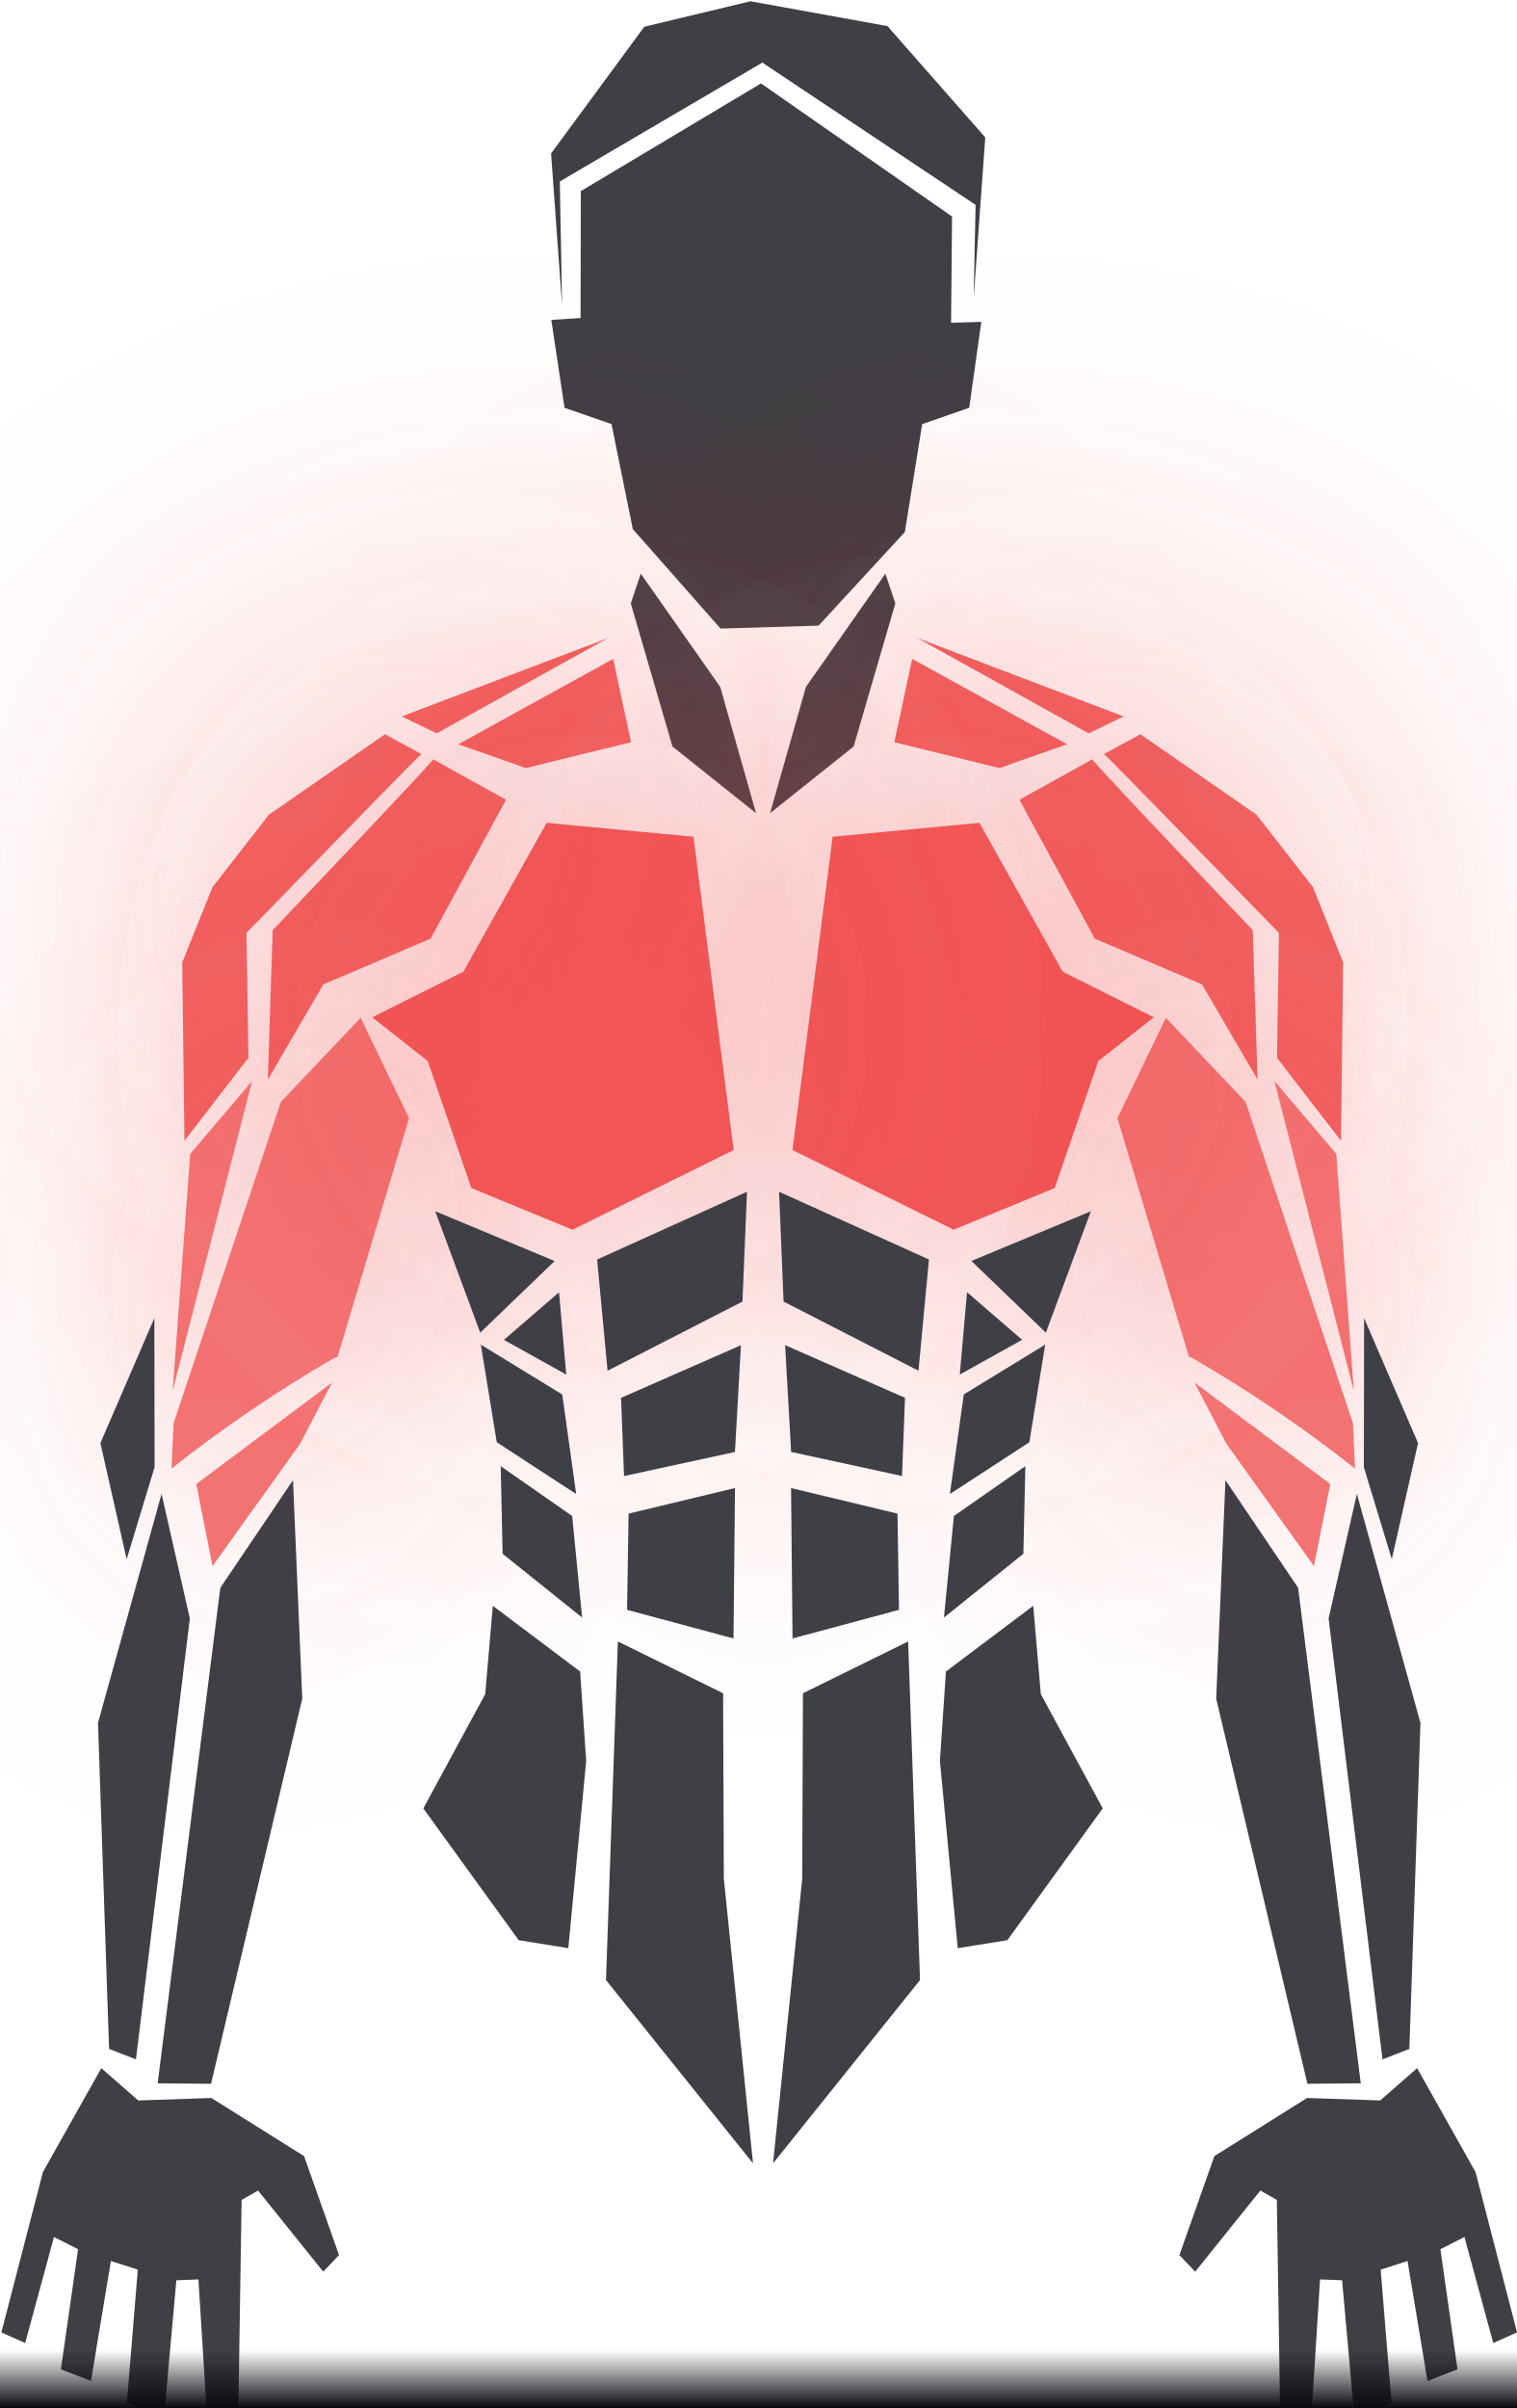
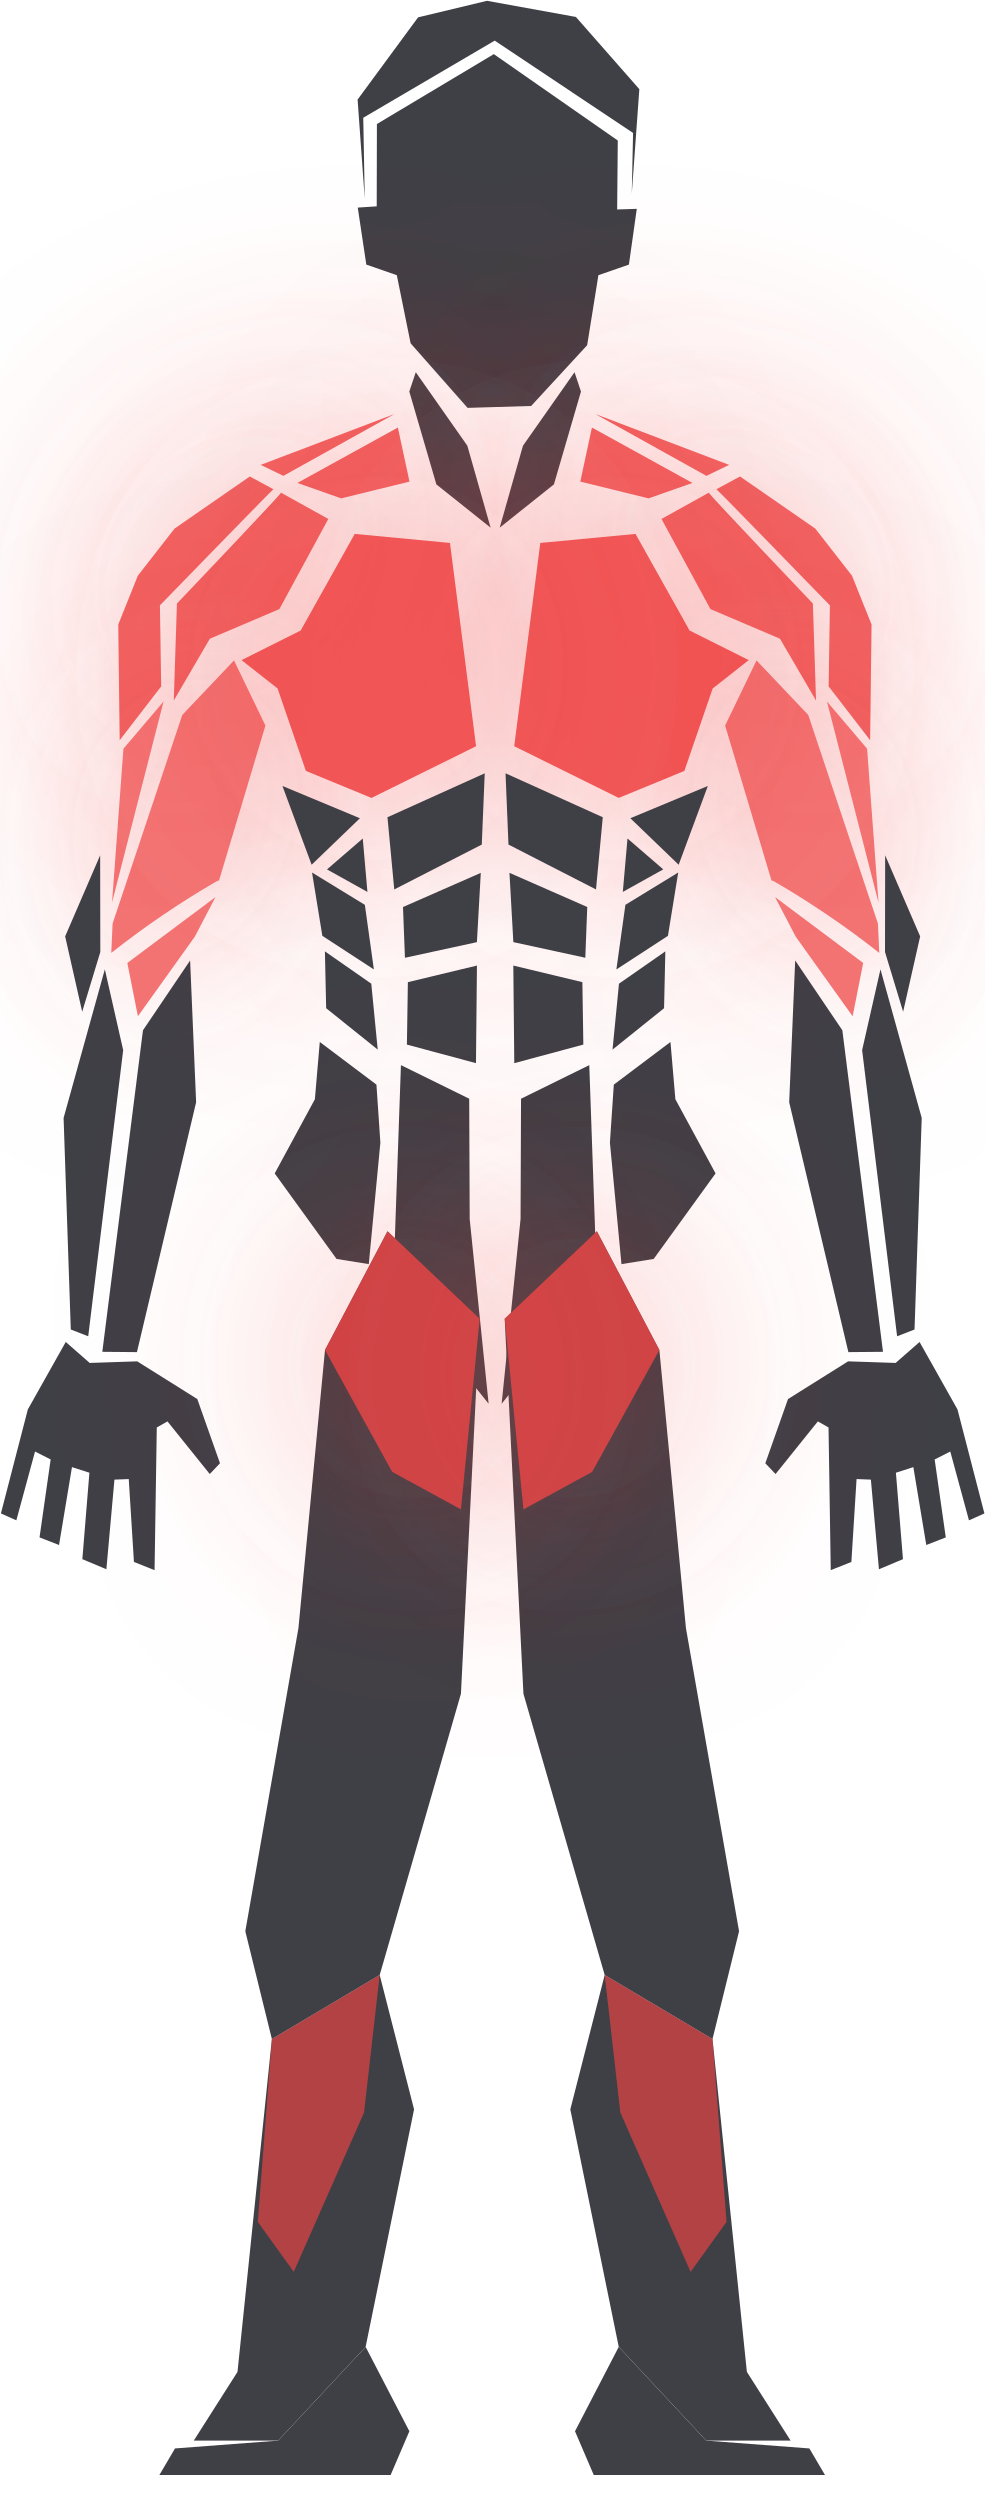
- <svg xmlns="http://www.w3.org/2000/svg" viewBox="0 0 31.5 50" preserveAspectRatio="xMidYMid meet">
+ <svg xmlns="http://www.w3.org/2000/svg" viewBox="0 0 31.5 80" preserveAspectRatio="xMidYMid meet">
  <path d="m 11.672,6.359 -0.048,-2.591 4.206,-2.468 4.428,2.954 -0.041,1.944 0.242,-3.345 -2.031,-2.311 -2.845,-0.516 -2.204,0.529 -1.936,2.631 z" fill="#3f3f46" />
  <path d="m 19.749,6.703 0.02,-2.207 -3.967,-2.764 -3.741,2.236 -0.006,2.635 -0.607,0.04 0.274,1.824 0.976,0.339 0.442,2.18 1.822,2.066 2.035,-0.061 1.792,-1.944 0.36,-2.241 0.976,-0.339 0.252,-1.784 z" fill="#3f3f46" />
  <path d="m 13.305,11.911 1.65,2.352 0.744,2.622 -1.735,-1.384 -0.866,-2.971 z m 5.08,0 -1.65,2.352 -0.745,2.622 1.735,-1.384 0.866,-2.971 z" fill="#3f3f46" />
  <path d="m 19.048,13.248 3.557,1.979 0.727,-0.351 z m -0.107,0.433 -0.371,1.731 2.185,0.536 1.401,-0.494 z m 3.982,1.976 0.758,-0.41 2.408,1.668 1.174,1.507 0.627,1.563 -0.046,3.702 -1.328,-1.722 0.041,-2.594 -0.488,-0.5 c 0,0 -3.098,-3.191 -3.144,-3.214 z m -0.241,0.109 c -0.001,0.052 3.33,3.547 3.33,3.547 l 0.101,3.104 -1.154,-1.978 -2.225,-0.948 -1.566,-2.885 z" fill="#ef4444" opacity="0.85" filter="drop-shadow(0 0 4px #ef4444aa)" />
  <path d="m 12.625,13.248 -3.557,1.979 -0.727,-0.351 z m 0.107,0.433 0.371,1.731 -2.185,0.536 -1.401,-0.494 z m -3.981,1.976 -0.758,-0.41 -2.408,1.668 -1.174,1.507 -0.627,1.563 0.046,3.702 1.328,-1.722 -0.041,-2.594 0.488,-0.5 c 0,0 3.098,-3.191 3.144,-3.214 z m 0.241,0.109 c 0.002,0.052 -3.33,3.547 -3.33,3.547 l -0.101,3.104 1.154,-1.978 2.225,-0.948 1.566,-2.885 z" fill="#ef4444" opacity="0.85" filter="drop-shadow(0 0 4px #ef4444aa)" />
  <path d="m 27.622,30.815 -0.338,1.705 -1.819,-2.544 -0.663,-1.269 z m -2.853,-2.61 c -0.026,-0.014 -0.054,-0.025 -0.082,-0.032 l -1.483,-4.955 1.005,-2.084 1.655,1.745 2.23,6.677 0.042,0.937 c -1.065,-0.842 -2.19,-1.607 -3.364,-2.288 z m 1.694,-5.757 1.649,6.434 -0.365,-4.923 z" fill="#ef4444" opacity="0.75" filter="drop-shadow(0 0 3px #ef444488)" />
  <path d="m 4.075,30.815 0.338,1.705 1.819,-2.544 0.663,-1.269 z m 2.853,-2.61 c 0.026,-0.014 0.054,-0.025 0.082,-0.032 l 1.483,-4.955 -1.005,-2.084 -1.655,1.745 -2.23,6.677 -0.042,0.937 c 1.065,-0.842 2.19,-1.607 3.364,-2.288 z m -1.694,-5.757 -1.649,6.434 0.365,-4.923 z" fill="#ef4444" opacity="0.75" filter="drop-shadow(0 0 3px #ef444488)" />
  <path d="m 26.955,32.969 1.301,10.289 -1.108,0.01 -1.894,-7.996 0.192,-4.537 z m 1.22,-1.95 -0.587,2.586 1.119,9.156 0.558,-0.217 0.23,-6.77 z" fill="#3f3f46" />
  <path d="m 4.575,32.969 -1.301,10.289 1.108,0.01 1.894,-7.996 -0.192,-4.537 z m -1.22,-1.95 0.587,2.586 -1.119,9.156 -0.558,-0.217 -0.23,-6.77 z" fill="#3f3f46" />
  <path d="m 20.337,17.085 1.729,3.091 1.893,0.948 -1.153,0.907 -0.906,2.638 -2.1,0.865 -3.345,-1.655 0.834,-6.505 z" fill="#ef4444" opacity="0.9" filter="drop-shadow(0 0 5px #ef4444cc)" />
  <path d="m 11.351,17.085 -1.729,3.091 -1.893,0.948 1.153,0.907 0.906,2.638 2.1,0.865 3.346,-1.655 -0.835,-6.505 z" fill="#ef4444" opacity="0.9" filter="drop-shadow(0 0 5px #ef4444cc)" />
  <path d="m 19.642,34.708 1.813,-1.365 0.157,1.833 1.286,2.373 -1.98,2.737 -1.031,0.166 -0.37,-3.888 z" fill="#3f3f46" />
  <path d="m 19.289,26.152 -3.112,-1.406 0.094,2.28 2.801,1.436 z m 1.935,1.668 -1.294,0.721 0.15,-1.709 z m -1.053,-1.637 2.48,-1.032 -0.934,2.521 z m 1.532,1.737 -1.69,1.034 -0.289,2.068 1.65,-1.075 z m -2.911,1.104 -0.062,1.624 -2.303,-0.5 -0.124,-2.217 z m -0.156,2.405 0.031,1.998 -2.21,0.594 -0.031,-3.123 z m 2.655,-0.985 -1.484,1.034 -0.206,2.109 1.649,-1.324 z" fill="#3f3f46" />
  <path d="m 12.046,34.708 -1.813,-1.365 -0.157,1.833 -1.286,2.374 1.98,2.736 1.031,0.166 0.371,-3.887 z" fill="#3f3f46" />
  <path d="m 15.636,44.92 -0.606,-5.912 -0.015,-3.849 -2.185,-1.075 -0.247,7.03 z m 0.416,-5.7e-5 0.606,-5.912 0.015,-3.849 2.184,-1.075 0.247,7.03 z" fill="#3f3f46" />
  <path d="m 12.399,26.152 3.112,-1.406 -0.094,2.28 -2.801,1.436 z m -1.935,1.669 1.294,0.721 -0.15,-1.709 z m 1.053,-1.637 -2.479,-1.033 0.934,2.521 z m -1.532,1.737 1.69,1.034 0.289,2.067 -1.649,-1.075 z m 2.911,1.104 0.062,1.624 2.303,-0.5 0.124,-2.217 z m 0.156,2.404 -0.031,1.998 2.21,0.594 0.031,-3.123 z m -2.655,-0.985 1.484,1.034 0.206,2.109 -1.65,-1.324 z" fill="#3f3f46" />
  <path d="m 3.205,27.37 0.005,3.094 -0.58,1.912 -0.545,-2.412 z" fill="#3f3f46" />
  <path d="m 28.325,27.37 -0.005,3.094 0.58,1.912 0.545,-2.412 z" fill="#3f3f46" />
  <path d="m 4.39,43.563 -1.52,0.051 -0.766,-0.671 -1.213,2.158 -0.862,3.329 0.494,0.221 0.598,-2.202 0.5,0.254 -0.356,2.494 0.624,0.243 0.414,-2.492 0.558,0.179 -0.226,2.766 0.769,0.323 0.258,-2.868 0.458,-0.018 0.166,2.652 0.66,0.263 0.071,-4.566 0.342,-0.194 1.353,1.684 0.328,-0.344 -0.726,-2.055 z" fill="#3f3f46" />
  <path d="m 27.14,43.563 1.52,0.051 0.766,-0.671 1.213,2.158 0.862,3.329 -0.494,0.221 -0.598,-2.202 -0.5,0.254 0.356,2.494 -0.624,0.243 -0.414,-2.492 -0.558,0.179 0.226,2.766 -0.769,0.323 -0.258,-2.868 -0.458,-0.018 -0.166,2.652 -0.66,0.263 -0.071,-4.566 -0.342,-0.194 -1.353,1.684 -0.328,-0.344 0.726,-2.055 z" fill="#3f3f46" />
-   <defs>
-     <linearGradient id="hipFade" x1="0" y1="0" x2="0" y2="1">
-       <stop offset="0" stop-color="#090b10" stop-opacity="0" />
-       <stop offset="0.85" stop-color="#090b10" stop-opacity="0" />
-       <stop offset="1" stop-color="#090b10" stop-opacity="1" />
-     </linearGradient>
-   </defs>
-   <rect x="0" y="42" width="31.5" height="8" fill="url(#hipFade)" />
+   <path d="M12.4 39.4 15.35 42.2 14.75 54.2 12.15 63.2 8.7 65.25 7.85 61.8 9.55 52.1 10.4 43.2Z" fill="#3f3f46" />
+   <path d="M19.1 39.4 16.15 42.2 16.75 54.2 19.35 63.2 22.8 65.25 23.65 61.8 21.95 52.1 21.1 43.2Z" fill="#3f3f46" />
+   <path d="M12.4 39.4 15.35 42.2 14.75 48.3 12.55 47.1 10.4 43.2Z" fill="#ef4444" opacity="0.82" filter="drop-shadow(0 0 4px #ef4444aa)" />
+   <path d="M19.1 39.4 16.15 42.2 16.75 48.3 18.95 47.1 21.1 43.2Z" fill="#ef4444" opacity="0.82" filter="drop-shadow(0 0 4px #ef4444aa)" />
+   <path d="M8.7 65.25 12.15 63.2 13.25 67.5 11.7 75.1 8.9 78.1 6.2 78.1 7.6 75.9Z" fill="#3f3f46" />
+   <path d="M22.8 65.25 19.35 63.2 18.25 67.5 19.8 75.1 22.6 78.1 25.3 78.1 23.9 75.9Z" fill="#3f3f46" />
+   <path d="M8.7 65.25 12.15 63.2 11.65 67.6 9.4 72.7 8.25 71.1Z" fill="#ef4444" opacity="0.65" />
+   <path d="M22.8 65.25 19.35 63.2 19.85 67.6 22.1 72.7 23.25 71.1Z" fill="#ef4444" opacity="0.65" />
+   <path d="M8.9 78.1 11.7 75.1 13.1 77.8 12.5 79.2 5.1 79.2 5.6 78.35Z" fill="#3f3f46" />
+   <path d="M22.6 78.1 19.8 75.1 18.4 77.8 19 79.2 26.4 79.2 25.9 78.35Z" fill="#3f3f46" />
</svg>
